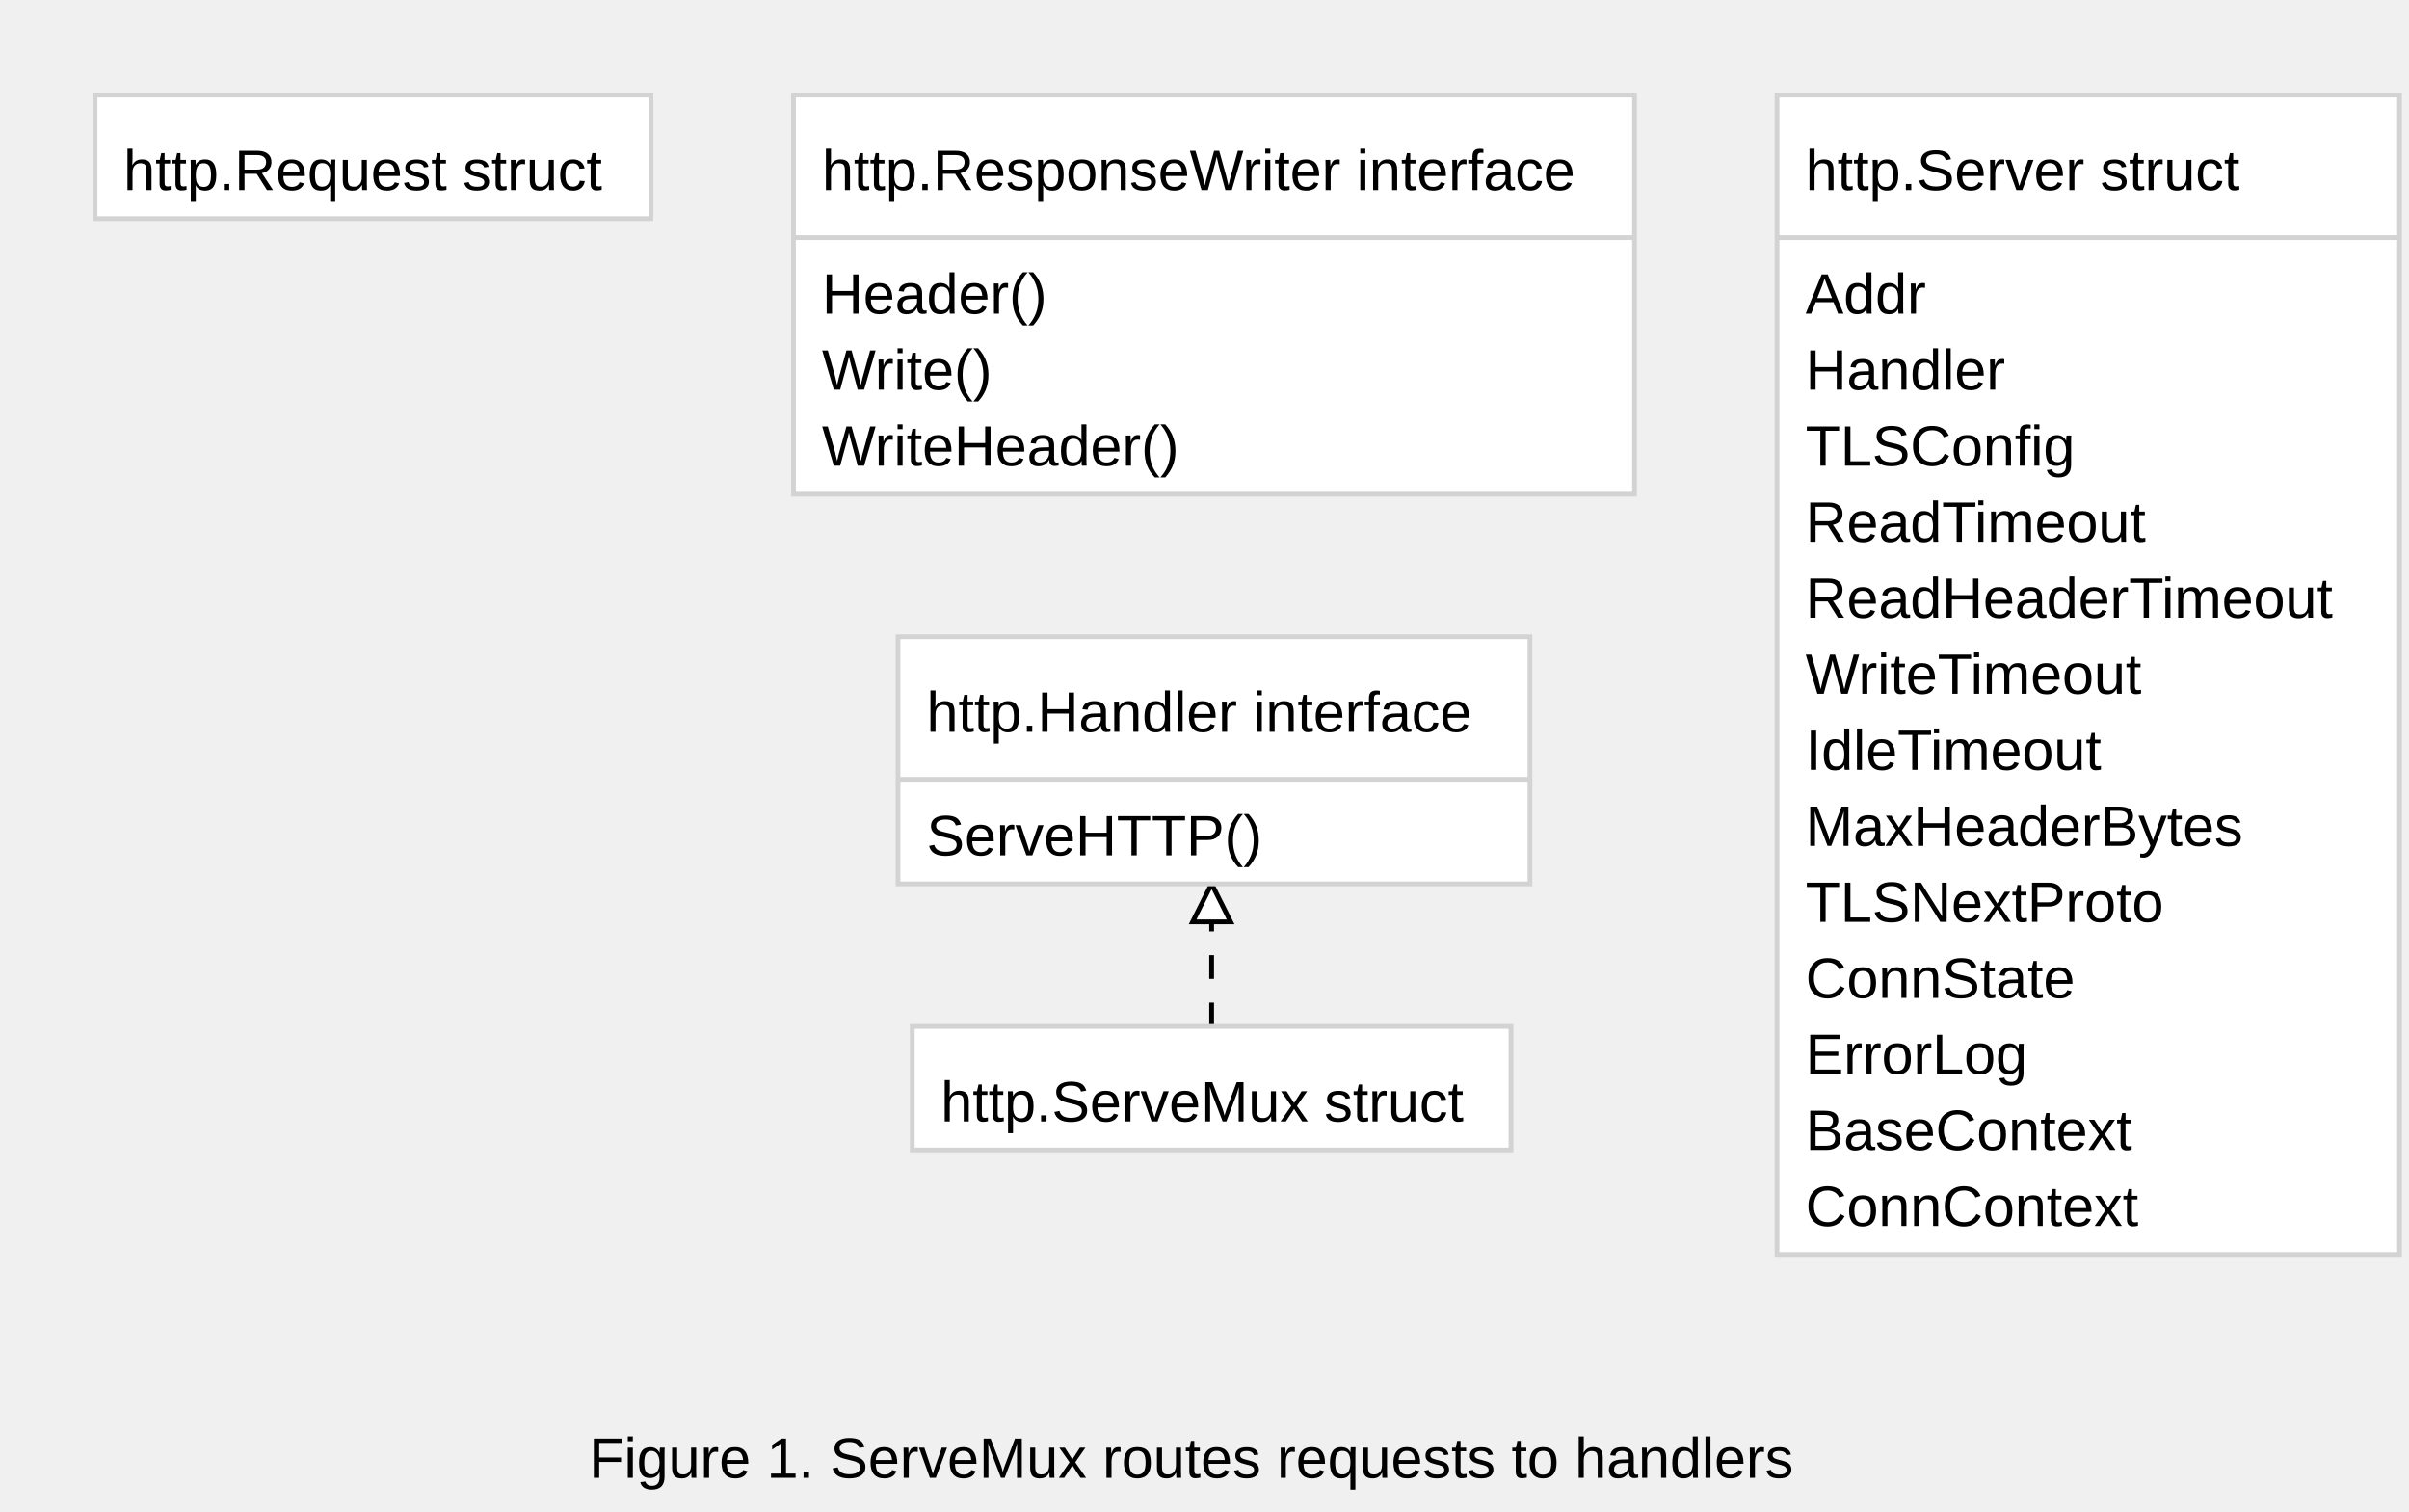
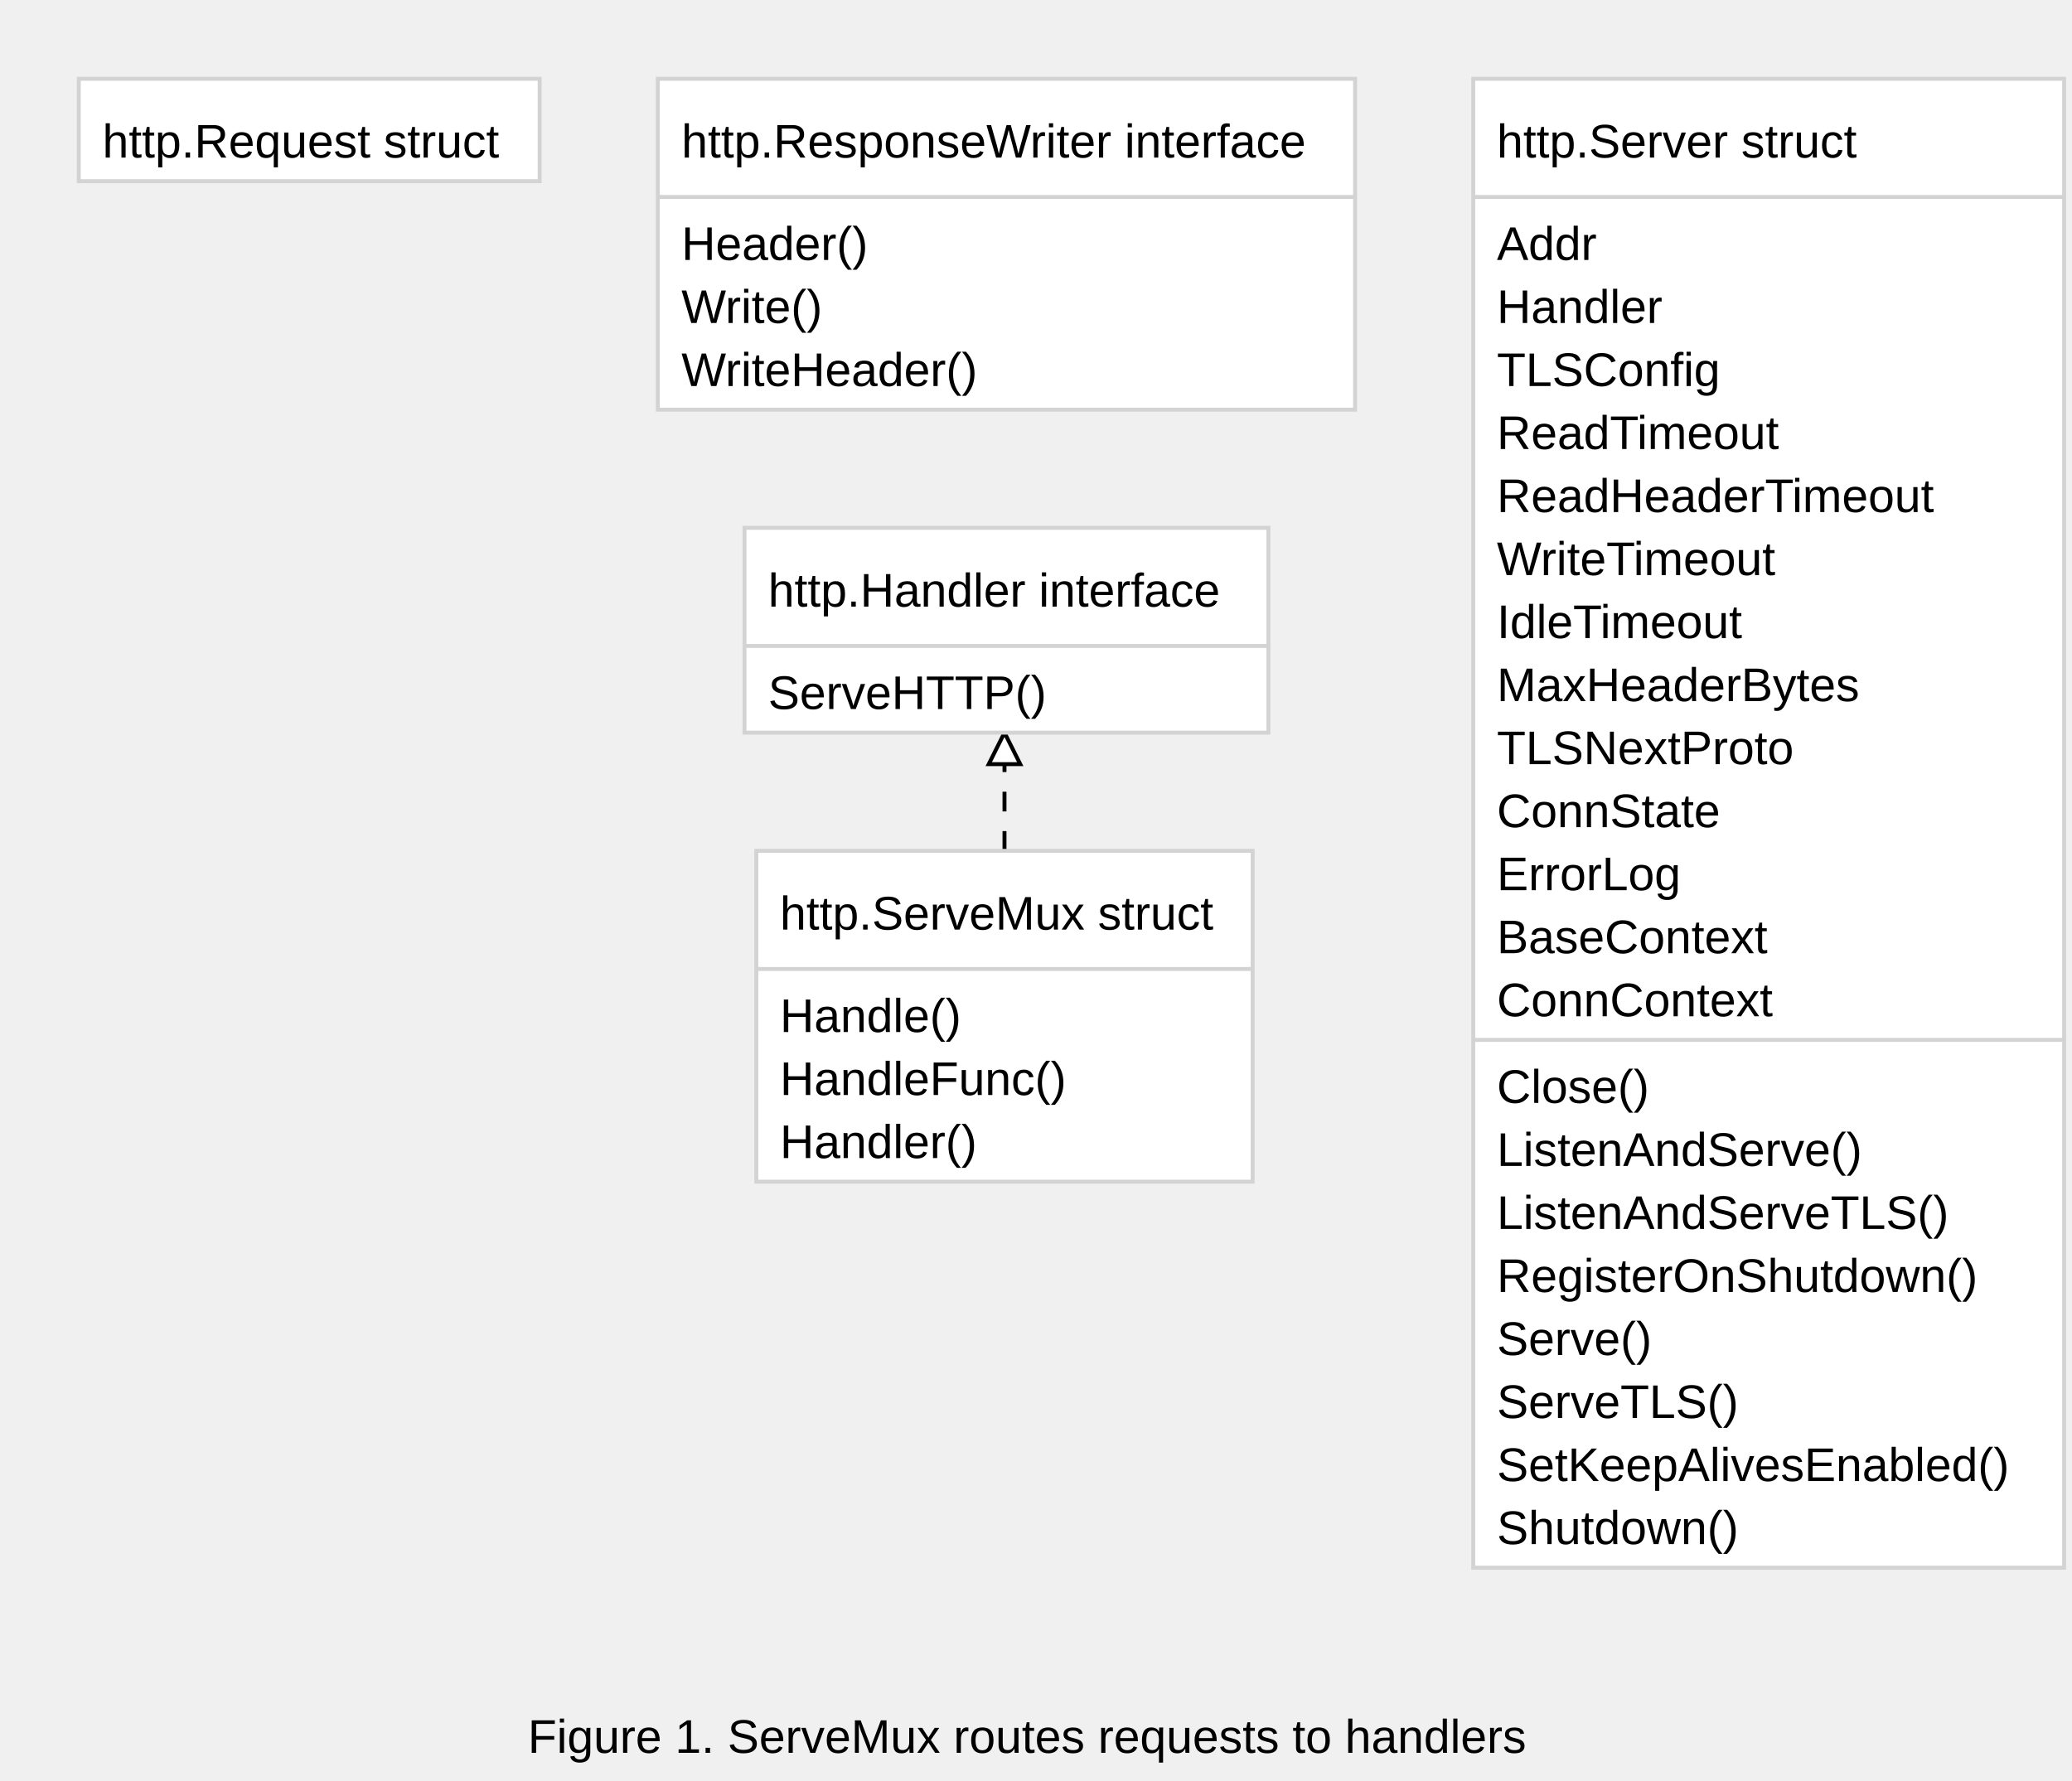
- <svg xmlns="http://www.w3.org/2000/svg" font-family="Arial,Helvetica,sans-serif" width="507" height="318">
+ <svg xmlns="http://www.w3.org/2000/svg" font-family="Arial,Helvetica,sans-serif" width="526" height="452">
  <path stroke="black" stroke-dasharray="5,5,5" d="M255,216 L255,186" />
  <g transform="rotate(-90 255 186)">
    <path stroke="black" fill="#ffffff" d="M255,186 l-8,-4 l 0,8 Z" />
  </g>
  <rect stroke="#d3d3d3" fill="#ffffff" x="20" y="20" width="117" height="26" />
  <text font-family="Arial,Helvetica,sans-serif" font-size="12px" x="26" y="40">http.Request struct</text>
  <rect stroke="#d3d3d3" fill="#ffffff" x="167" y="20" width="177" height="84" />
  <line stroke="#d3d3d3" x1="167" y1="50" x2="344" y2="50" />
  <text font-family="Arial,Helvetica,sans-serif" font-size="12px" x="173" y="66">Header()</text>
  <text font-family="Arial,Helvetica,sans-serif" font-size="12px" x="173" y="82">Write()</text>
  <text font-family="Arial,Helvetica,sans-serif" font-size="12px" x="173" y="98">WriteHeader()</text>
  <text font-family="Arial,Helvetica,sans-serif" font-size="12px" x="173" y="40">http.ResponseWriter interface</text>
  <rect stroke="#d3d3d3" fill="#ffffff" x="189" y="134" width="133" height="52" />
  <line stroke="#d3d3d3" x1="189" y1="164" x2="322" y2="164" />
  <text font-family="Arial,Helvetica,sans-serif" font-size="12px" x="195" y="180">ServeHTTP()</text>
  <text font-family="Arial,Helvetica,sans-serif" font-size="12px" x="195" y="154">http.Handler interface</text>
-   <rect stroke="#d3d3d3" fill="#ffffff" x="192" y="216" width="126" height="26" />
+   <rect stroke="#d3d3d3" fill="#ffffff" x="192" y="216" width="126" height="84" />
+   <line stroke="#d3d3d3" x1="192" y1="246" x2="318" y2="246" />
+   <text font-family="Arial,Helvetica,sans-serif" font-size="12px" x="198" y="262">Handle()</text>
+   <text font-family="Arial,Helvetica,sans-serif" font-size="12px" x="198" y="278">HandleFunc()</text>
+   <text font-family="Arial,Helvetica,sans-serif" font-size="12px" x="198" y="294">Handler()</text>
  <text font-family="Arial,Helvetica,sans-serif" font-size="12px" x="198" y="236">http.ServeMux struct</text>
-   <rect stroke="#d3d3d3" fill="#ffffff" x="374" y="20" width="131" height="244" />
-   <line stroke="#d3d3d3" x1="374" y1="50" x2="505" y2="50" />
+   <rect stroke="#d3d3d3" fill="#ffffff" x="374" y="20" width="150" height="378" />
+   <line stroke="#d3d3d3" x1="374" y1="50" x2="524" y2="50" />
  <text font-family="Arial,Helvetica,sans-serif" font-size="12px" x="380" y="66">Addr</text>
  <text font-family="Arial,Helvetica,sans-serif" font-size="12px" x="380" y="82">Handler</text>
  <text font-family="Arial,Helvetica,sans-serif" font-size="12px" x="380" y="98">TLSConfig</text>
  <text font-family="Arial,Helvetica,sans-serif" font-size="12px" x="380" y="114">ReadTimeout</text>
  <text font-family="Arial,Helvetica,sans-serif" font-size="12px" x="380" y="130">ReadHeaderTimeout</text>
  <text font-family="Arial,Helvetica,sans-serif" font-size="12px" x="380" y="146">WriteTimeout</text>
  <text font-family="Arial,Helvetica,sans-serif" font-size="12px" x="380" y="162">IdleTimeout</text>
  <text font-family="Arial,Helvetica,sans-serif" font-size="12px" x="380" y="178">MaxHeaderBytes</text>
  <text font-family="Arial,Helvetica,sans-serif" font-size="12px" x="380" y="194">TLSNextProto</text>
  <text font-family="Arial,Helvetica,sans-serif" font-size="12px" x="380" y="210">ConnState</text>
  <text font-family="Arial,Helvetica,sans-serif" font-size="12px" x="380" y="226">ErrorLog</text>
  <text font-family="Arial,Helvetica,sans-serif" font-size="12px" x="380" y="242">BaseContext</text>
  <text font-family="Arial,Helvetica,sans-serif" font-size="12px" x="380" y="258">ConnContext</text>
+   <line stroke="#d3d3d3" x1="374" y1="264" x2="524" y2="264" />
+   <text font-family="Arial,Helvetica,sans-serif" font-size="12px" x="380" y="280">Close()</text>
+   <text font-family="Arial,Helvetica,sans-serif" font-size="12px" x="380" y="296">ListenAndServe()</text>
+   <text font-family="Arial,Helvetica,sans-serif" font-size="12px" x="380" y="312">ListenAndServeTLS()</text>
+   <text font-family="Arial,Helvetica,sans-serif" font-size="12px" x="380" y="328">RegisterOnShutdown()</text>
+   <text font-family="Arial,Helvetica,sans-serif" font-size="12px" x="380" y="344">Serve()</text>
+   <text font-family="Arial,Helvetica,sans-serif" font-size="12px" x="380" y="360">ServeTLS()</text>
+   <text font-family="Arial,Helvetica,sans-serif" font-size="12px" x="380" y="376">SetKeepAlivesEnabled()</text>
+   <text font-family="Arial,Helvetica,sans-serif" font-size="12px" x="380" y="392">Shutdown()</text>
  <text font-family="Arial,Helvetica,sans-serif" font-size="12px" x="380" y="40">http.Server struct</text>
-   <text font-family="Arial,Helvetica,sans-serif" font-size="12px" x="124" y="311">Figure 1. ServeMux routes requests to handlers</text>
+   <text font-family="Arial,Helvetica,sans-serif" font-size="12px" x="134" y="445">Figure 1. ServeMux routes requests to handlers</text>
</svg>
